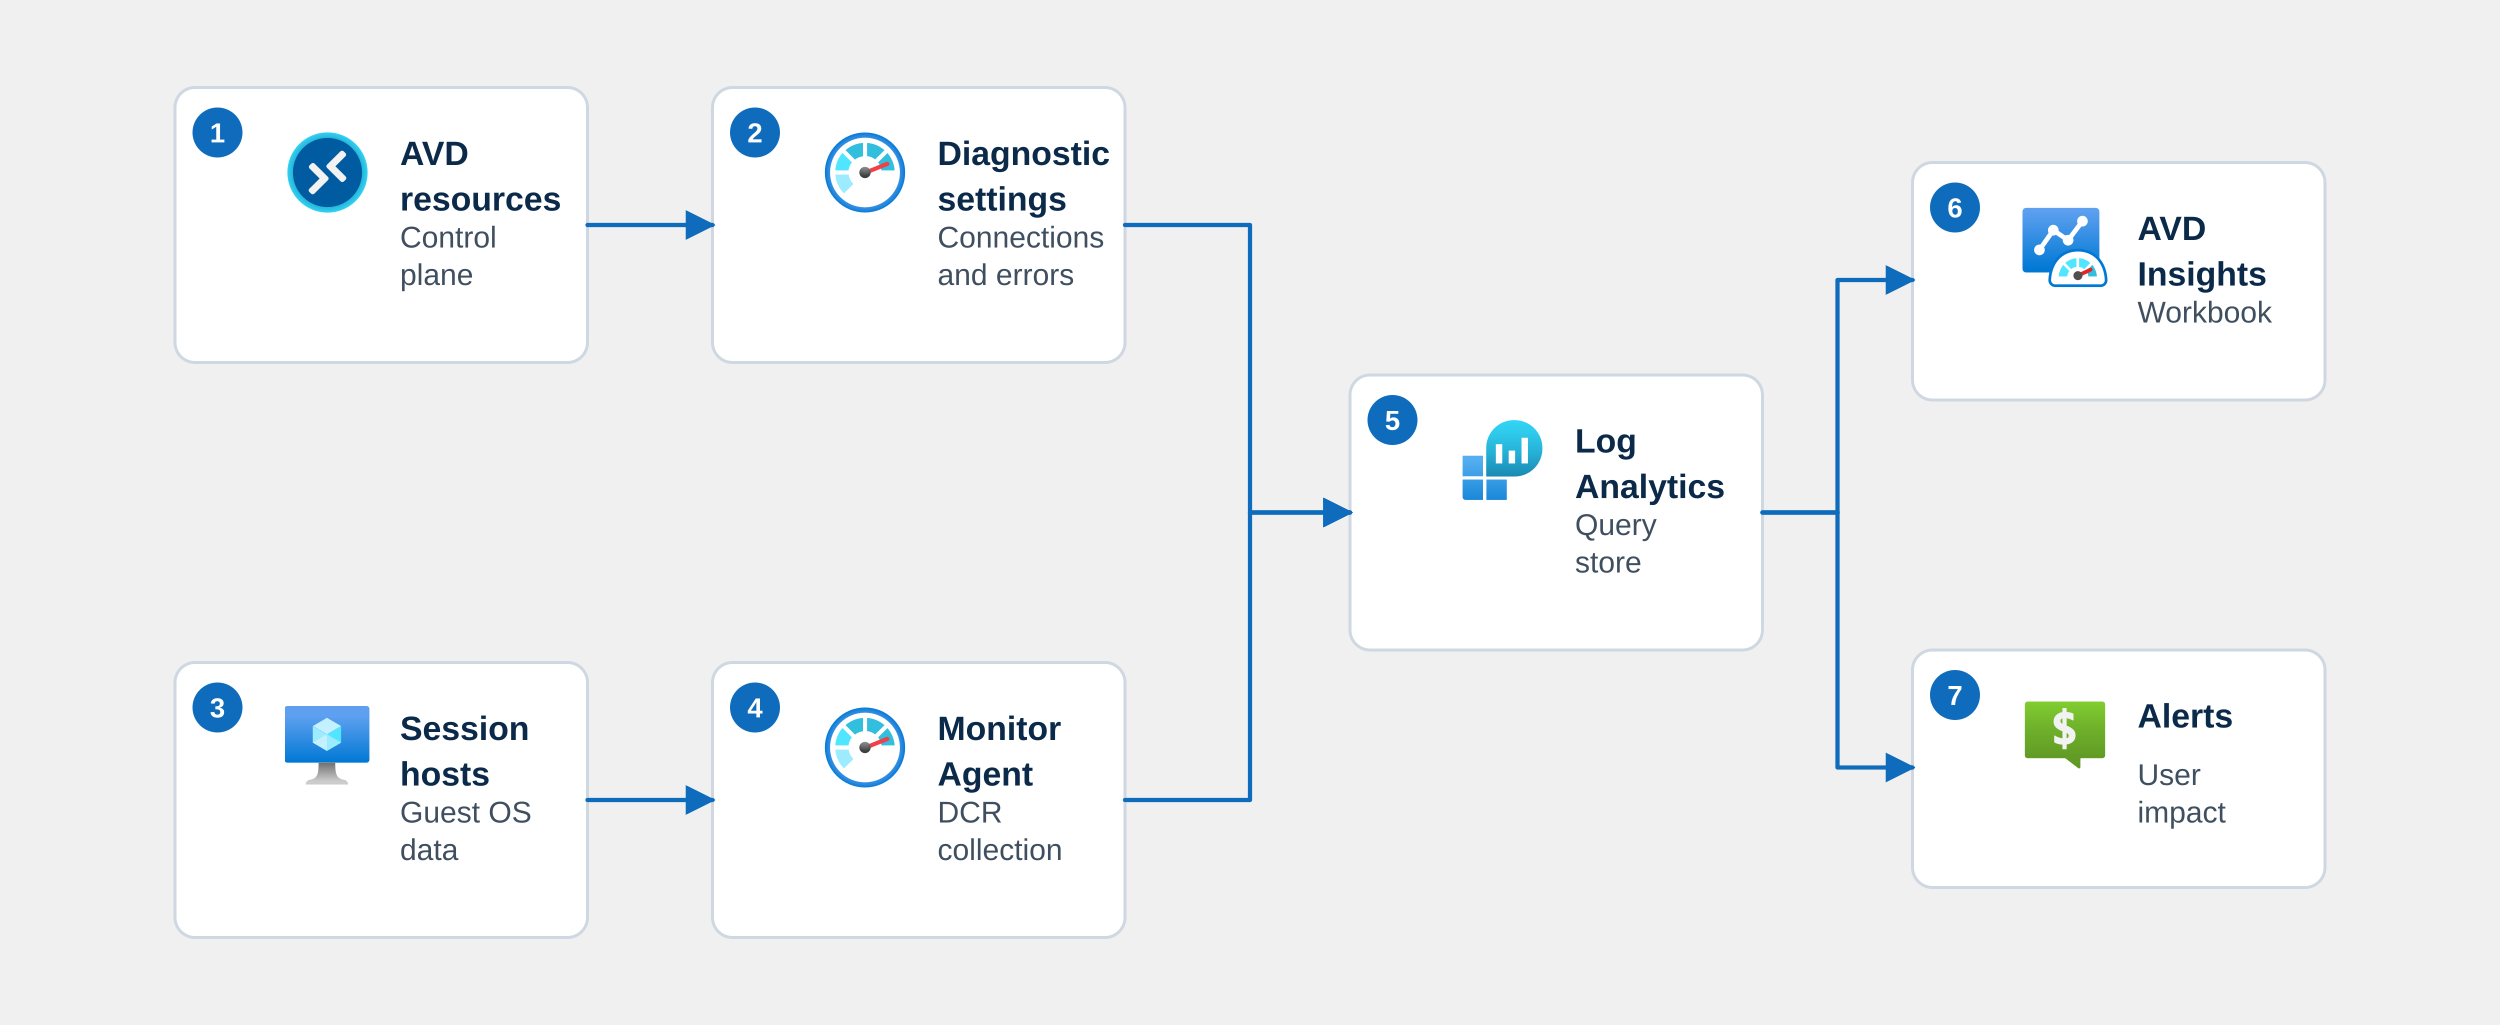
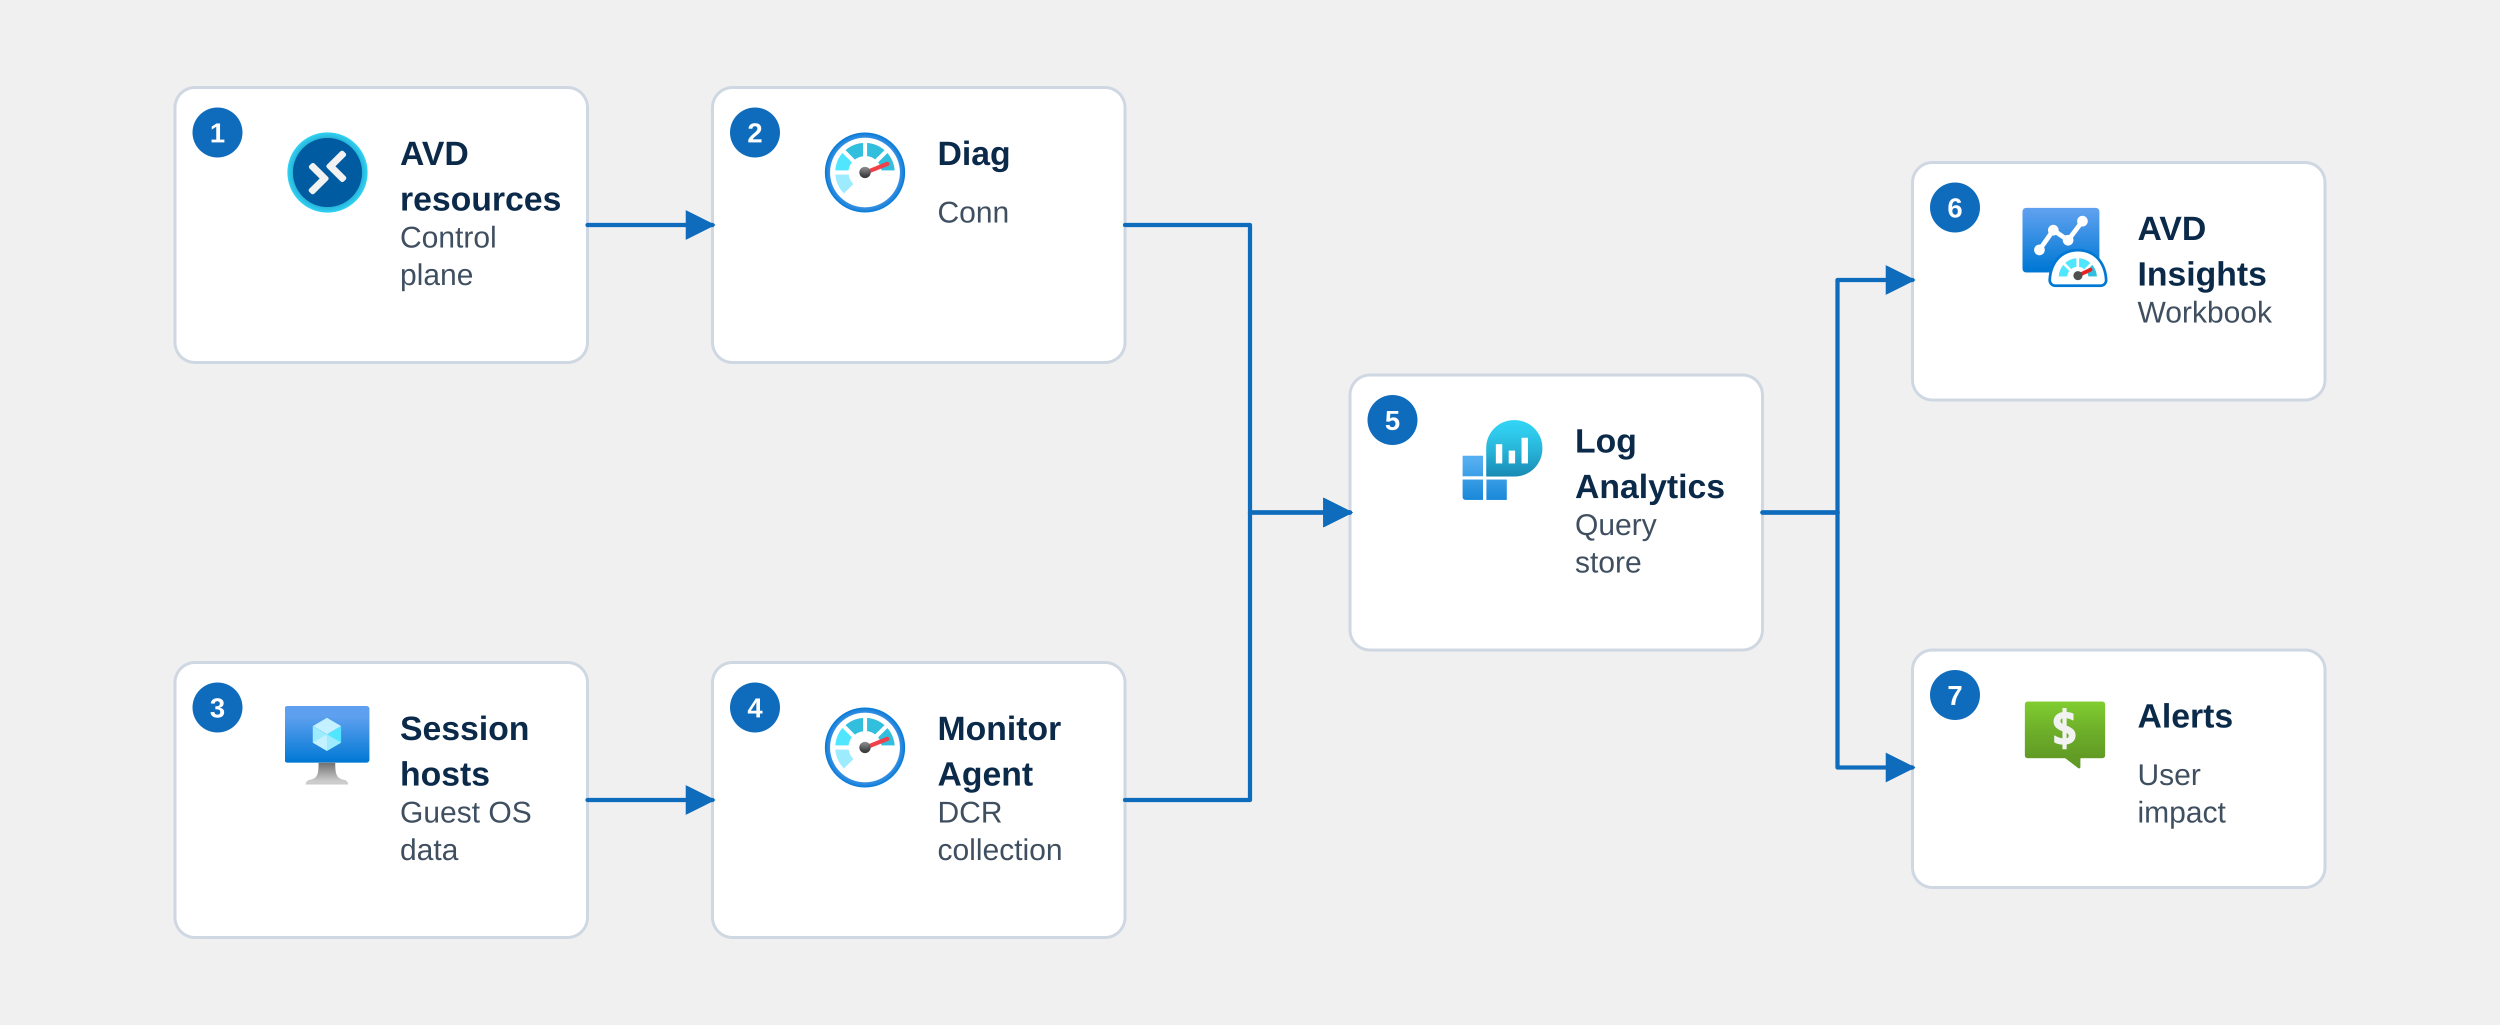
<svg xmlns="http://www.w3.org/2000/svg" viewBox="0 95 1000 410" width="1000" height="410" font-family="'Segoe UI', 'Segoe UI Variable', system-ui, -apple-system, 'Helvetica Neue', Arial, sans-serif" role="img" aria-labelledby="t d">
  <defs>
    <marker id="arrow" viewBox="0 0 10 10" refX="9" refY="5" markerWidth="7" markerHeight="7" orient="auto-start-reverse">
      <path d="M0,0 L10,5 L0,10 z" fill="#0f6cbd" />
    </marker>
    <marker id="arrow-dashed" viewBox="0 0 10 10" refX="9" refY="5" markerWidth="7" markerHeight="7" orient="auto-start-reverse">
      <path d="M0,0 L10,5 L0,10 z" fill="#6f93bf" />
    </marker>
  </defs>
  <rect x="70" y="130" width="165" height="110" rx="8" fill="#ffffff" stroke="#cfd8e2" stroke-width="1.2" />
  <circle cx="87" cy="148" r="10" fill="#0f6cbd" />
  <text x="87" y="151.96" font-size="11" font-weight="700" fill="#ffffff" text-anchor="middle">1</text>
  <svg x="114" y="147" width="34" height="34" viewBox="0 0 18 18">
    <defs>
      <radialGradient id="i1-e9a2b8bf-efad-4e15-89f0-635373400131" cx="9" cy="9" r="8.5" gradientUnits="userSpaceOnUse">
        <stop offset="0" stop-color="#198ab3" />
        <stop offset="0.382" stop-color="#1a8cb5" />
        <stop offset="0.576" stop-color="#1c94bc" />
        <stop offset="0.727" stop-color="#21a1c8" />
        <stop offset="0.856" stop-color="#27b4d8" />
        <stop offset="0.97" stop-color="#2fccee" />
        <stop offset="1" stop-color="#32d4f5" />
      </radialGradient>
    </defs>
    <g id="i1-faeec9e4-44b9-413a-8332-867d334dcda2">
      <g>
        <circle cx="9" cy="9" r="8.5" fill="url(#i1-e9a2b8bf-efad-4e15-89f0-635373400131)" />
        <circle cx="9" cy="9" r="7.321" fill="#005ba1" />
      </g>
      <g>
        <path d="M9.1,9.937,6.266,7.125a.507.507,0,0,0-.709,0L5.2,7.48a.469.469,0,0,0-.143.337.476.476,0,0,0,.141.339l2.132,2.122L5.152,12.441a.473.473,0,0,0,0,.676l.361.355a.507.507,0,0,0,.709,0L9.1,10.612a.475.475,0,0,0,.141-.338A.468.468,0,0,0,9.1,9.937Z" fill="#f2f2f2" />
        <path d="M8.755,7.678a.475.475,0,0,0,.141.338l2.88,2.859a.507.507,0,0,0,.709,0l.361-.356a.469.469,0,0,0,.143-.337.475.475,0,0,0-.141-.338L10.674,7.682l2.132-2.123a.475.475,0,0,0,.141-.338.469.469,0,0,0-.143-.337l-.361-.356a.507.507,0,0,0-.709,0L8.9,7.34A.472.472,0,0,0,8.755,7.678Z" fill="#f2f2f2" />
      </g>
    </g>
  </svg>
  <text x="160" y="161.0" font-size="13.5" font-weight="700" fill="#0b2a4a" text-anchor="start">AVD</text>
  <text x="160" y="179.225" font-size="13.5" font-weight="700" fill="#0b2a4a" text-anchor="start">resources</text>
  <text x="160" y="194.0" font-size="12" font-weight="400" fill="#3f4f60" text-anchor="start">Control</text>
  <text x="160" y="209.0" font-size="12" font-weight="400" fill="#3f4f60" text-anchor="start">plane</text>
  <rect x="285" y="130" width="165" height="110" rx="8" fill="#ffffff" stroke="#cfd8e2" stroke-width="1.2" />
  <circle cx="302" cy="148" r="10" fill="#0f6cbd" />
  <text x="302" y="151.96" font-size="11" font-weight="700" fill="#ffffff" text-anchor="middle">2</text>
  <svg x="329" y="147" width="34" height="34" viewBox="0 0 18 18">
    <defs>
      <radialGradient id="i2-ac8b32da-30ca-4b92-8d0f-8d2d5ef278a0" cx="5.72" cy="7.45" r="8.42" gradientTransform="translate(3.23 1.51) scale(1.01 1.01)" gradientUnits="userSpaceOnUse">
        <stop offset="0.18" stop-color="#5ea0ef" />
        <stop offset="0.56" stop-color="#5c9fee" />
        <stop offset="0.69" stop-color="#559ced" />
        <stop offset="0.78" stop-color="#4a97e9" />
        <stop offset="0.86" stop-color="#3990e4" />
        <stop offset="0.93" stop-color="#2387de" />
        <stop offset="0.99" stop-color="#087bd6" />
        <stop offset="1" stop-color="#0078d4" />
      </radialGradient>
      <radialGradient id="i2-a9954820-cb38-4943-9842-f0a568d2b015" cx="28.18" cy="202.29" r="2.7" gradientTransform="translate(-17.77 -185.01) scale(0.95)" gradientUnits="userSpaceOnUse">
        <stop offset="0.19" stop-color="#8c8e90" />
        <stop offset="0.35" stop-color="#848688" />
        <stop offset="0.6" stop-color="#6e7071" />
        <stop offset="0.91" stop-color="#4a4b4c" />
        <stop offset="1" stop-color="#3e3f3f" />
      </radialGradient>
    </defs>
    <ellipse cx="9" cy="9" rx="8.5" ry="8.47" fill="url(#i2-ac8b32da-30ca-4b92-8d0f-8d2d5ef278a0)" />
    <ellipse cx="9" cy="9" rx="7.4" ry="7.37" fill="#fff" />
    <path d="M2.72,9.44a6.24,6.24,0,0,0,1.82,4l2-2a3.53,3.53,0,0,1-1-2Z" fill="#9cebff" />
    <path d="M13.13,4.27A6.25,6.25,0,0,0,9.44,2.74V5.53a3.41,3.41,0,0,1,1.71.7Z" fill="#32bedd" />
    <path d="M4.87,4.27l2,2a3.41,3.41,0,0,1,1.71-.7V2.74A6.25,6.25,0,0,0,4.87,4.27Z" fill="#32bedd" />
    <path d="M11.78,6.85a3.6,3.6,0,0,1,.71,1.71h2.79a6.16,6.16,0,0,0-1.53-3.67Z" fill="#32bedd" />
    <path d="M6.22,6.85l-2-2A6.16,6.16,0,0,0,2.72,8.56H5.51A3.6,3.6,0,0,1,6.22,6.85Z" fill="#50e6ff" />
    <path d="M14.14,7a.45.45,0,0,0-.57-.25L9.45,8.41l.32.81,4.12-1.63A.44.44,0,0,0,14.14,7Z" fill="#f04049" />
    <ellipse cx="9" cy="9" rx="1.2" ry="1.2" fill="url(#i2-a9954820-cb38-4943-9842-f0a568d2b015)" />
  </svg>
-   <text x="375" y="161.0" font-size="13.5" font-weight="700" fill="#0b2a4a" text-anchor="start">Diagnostic</text>
-   <text x="375" y="179.225" font-size="13.5" font-weight="700" fill="#0b2a4a" text-anchor="start">settings</text>
-   <text x="375" y="194.0" font-size="12" font-weight="400" fill="#3f4f60" text-anchor="start">Connections</text>
-   <text x="375" y="209.0" font-size="12" font-weight="400" fill="#3f4f60" text-anchor="start">and errors</text>
+   <text x="375" y="161.0" font-size="13.5" font-weight="700" fill="#0b2a4a" text-anchor="start">Diag</text>
+   <text x="375" y="184.0" font-size="12" font-weight="400" fill="#3f4f60" text-anchor="start">Conn</text>
  <rect x="70" y="360" width="165" height="110" rx="8" fill="#ffffff" stroke="#cfd8e2" stroke-width="1.2" />
  <circle cx="87" cy="378" r="10" fill="#0f6cbd" />
  <text x="87" y="381.96" font-size="11" font-weight="700" fill="#ffffff" text-anchor="middle">3</text>
  <svg x="114" y="377" width="34" height="34" viewBox="0 0 18 18">
    <defs>
      <linearGradient id="i3-f34d9569-2bd0-4002-8f16-3d01d8106cb5" x1="8.88" y1="12.21" x2="8.88" y2="0.21" gradientUnits="userSpaceOnUse">
        <stop offset="0" stop-color="#0078d4" />
        <stop offset="0.82" stop-color="#5ea0ef" />
      </linearGradient>
      <linearGradient id="i3-bdb45a0b-eb58-4970-a60a-fb2ce314f866" x1="8.88" y1="16.84" x2="8.88" y2="12.21" gradientUnits="userSpaceOnUse">
        <stop offset="0.15" stop-color="#ccc" />
        <stop offset="1" stop-color="#707070" />
      </linearGradient>
    </defs>
    <rect x="-0.12" y="0.21" width="18" height="12" rx="0.6" fill="url(#i3-f34d9569-2bd0-4002-8f16-3d01d8106cb5)" />
    <polygon points="11.88 4.46 11.88 7.95 8.88 9.71 8.88 6.21 11.88 4.46" fill="#50e6ff" />
    <polygon points="11.88 4.46 8.88 6.22 5.88 4.46 8.88 2.71 11.88 4.46" fill="#c3f1ff" />
    <polygon points="8.88 6.22 8.88 9.71 5.88 7.95 5.88 4.46 8.88 6.22" fill="#9cebff" />
    <polygon points="5.88 7.95 8.88 6.21 8.88 9.71 5.88 7.95" fill="#c3f1ff" />
    <polygon points="11.88 7.95 8.88 6.21 8.88 9.71 11.88 7.95" fill="#9cebff" />
    <path d="M12.49,15.84c-1.78-.28-1.85-1.56-1.85-3.63H7.11c0,2.07-.06,3.35-1.84,3.63a1,1,0,0,0-.89,1h9A1,1,0,0,0,12.49,15.84Z" fill="url(#i3-bdb45a0b-eb58-4970-a60a-fb2ce314f866)" />
  </svg>
  <text x="160" y="391.0" font-size="13.5" font-weight="700" fill="#0b2a4a" text-anchor="start">Session</text>
  <text x="160" y="409.225" font-size="13.5" font-weight="700" fill="#0b2a4a" text-anchor="start">hosts</text>
  <text x="160" y="424.0" font-size="12" font-weight="400" fill="#3f4f60" text-anchor="start">Guest OS</text>
  <text x="160" y="439.0" font-size="12" font-weight="400" fill="#3f4f60" text-anchor="start">data</text>
  <rect x="285" y="360" width="165" height="110" rx="8" fill="#ffffff" stroke="#cfd8e2" stroke-width="1.2" />
  <circle cx="302" cy="378" r="10" fill="#0f6cbd" />
  <text x="302" y="381.96" font-size="11" font-weight="700" fill="#ffffff" text-anchor="middle">4</text>
  <svg x="329" y="377" width="34" height="34" viewBox="0 0 18 18">
    <defs>
      <radialGradient id="i4-ac8b32da-30ca-4b92-8d0f-8d2d5ef278a0" cx="5.72" cy="7.45" r="8.42" gradientTransform="translate(3.23 1.51) scale(1.01 1.01)" gradientUnits="userSpaceOnUse">
        <stop offset="0.18" stop-color="#5ea0ef" />
        <stop offset="0.56" stop-color="#5c9fee" />
        <stop offset="0.69" stop-color="#559ced" />
        <stop offset="0.78" stop-color="#4a97e9" />
        <stop offset="0.86" stop-color="#3990e4" />
        <stop offset="0.93" stop-color="#2387de" />
        <stop offset="0.99" stop-color="#087bd6" />
        <stop offset="1" stop-color="#0078d4" />
      </radialGradient>
      <radialGradient id="i4-a9954820-cb38-4943-9842-f0a568d2b015" cx="28.18" cy="202.29" r="2.7" gradientTransform="translate(-17.77 -185.01) scale(0.95)" gradientUnits="userSpaceOnUse">
        <stop offset="0.19" stop-color="#8c8e90" />
        <stop offset="0.35" stop-color="#848688" />
        <stop offset="0.6" stop-color="#6e7071" />
        <stop offset="0.91" stop-color="#4a4b4c" />
        <stop offset="1" stop-color="#3e3f3f" />
      </radialGradient>
    </defs>
    <ellipse cx="9" cy="9" rx="8.5" ry="8.47" fill="url(#i4-ac8b32da-30ca-4b92-8d0f-8d2d5ef278a0)" />
    <ellipse cx="9" cy="9" rx="7.4" ry="7.37" fill="#fff" />
    <path d="M2.72,9.44a6.24,6.24,0,0,0,1.82,4l2-2a3.53,3.53,0,0,1-1-2Z" fill="#9cebff" />
    <path d="M13.13,4.27A6.25,6.25,0,0,0,9.44,2.74V5.53a3.41,3.41,0,0,1,1.71.7Z" fill="#32bedd" />
    <path d="M4.87,4.27l2,2a3.41,3.41,0,0,1,1.71-.7V2.74A6.25,6.25,0,0,0,4.87,4.27Z" fill="#32bedd" />
    <path d="M11.78,6.85a3.6,3.6,0,0,1,.71,1.71h2.79a6.16,6.16,0,0,0-1.53-3.67Z" fill="#32bedd" />
    <path d="M6.22,6.85l-2-2A6.16,6.16,0,0,0,2.72,8.56H5.51A3.6,3.6,0,0,1,6.22,6.85Z" fill="#50e6ff" />
    <path d="M14.14,7a.45.45,0,0,0-.57-.25L9.45,8.41l.32.81,4.12-1.63A.44.44,0,0,0,14.14,7Z" fill="#f04049" />
    <ellipse cx="9" cy="9" rx="1.2" ry="1.2" fill="url(#i4-a9954820-cb38-4943-9842-f0a568d2b015)" />
  </svg>
  <text x="375" y="391.0" font-size="13.5" font-weight="700" fill="#0b2a4a" text-anchor="start">Monitor</text>
  <text x="375" y="409.225" font-size="13.5" font-weight="700" fill="#0b2a4a" text-anchor="start">Agent</text>
  <text x="375" y="424.0" font-size="12" font-weight="400" fill="#3f4f60" text-anchor="start">DCR</text>
  <text x="375" y="439.0" font-size="12" font-weight="400" fill="#3f4f60" text-anchor="start">collection</text>
  <rect x="540" y="245" width="165" height="110" rx="8" fill="#ffffff" stroke="#cfd8e2" stroke-width="1.2" />
  <circle cx="557" cy="263" r="10" fill="#0f6cbd" />
  <text x="557" y="266.96" font-size="11" font-weight="700" fill="#ffffff" text-anchor="middle">5</text>
  <svg x="584" y="262" width="34" height="34" viewBox="0 0 18 18">
    <defs>
      <linearGradient id="i5-a997e203-1d7d-4cb9-b131-5dc44e029b46" x1="5.23" y1="17.45" x2="5.23" y2="8.09" gradientUnits="userSpaceOnUse">
        <stop offset="0" stop-color="#1988d9" />
        <stop offset="0.9" stop-color="#54aef0" />
      </linearGradient>
      <linearGradient id="i5-e122e9d8-aee5-4f1a-a60e-b1eae355daa5" x1="11.5" y1="12.45" x2="11.5" y2="0.55" gradientUnits="userSpaceOnUse">
        <stop offset="0" stop-color="#198ab3" />
        <stop offset="0.01" stop-color="#198bb4" />
        <stop offset="0.44" stop-color="#27b2d7" />
        <stop offset="0.79" stop-color="#2fcbed" />
        <stop offset="1" stop-color="#32d4f5" />
      </linearGradient>
    </defs>
    <path d="M5.59,13.13H9.91v4.32H5.59ZM1.15,17.45H4.87V13.13H.55v3.72A.6.6,0,0,0,1.15,17.45Zm-.6-5H4.87V8.09H.55Z" fill="url(#i5-a997e203-1d7d-4cb9-b131-5dc44e029b46)" />
    <path d="M11.5.55a5.89,5.89,0,0,1,5.95,6,5.89,5.89,0,0,1-5.95,5.95H5.55V6.5A5.89,5.89,0,0,1,11.5.55Z" fill-rule="evenodd" fill="url(#i5-e122e9d8-aee5-4f1a-a60e-b1eae355daa5)" />
    <rect x="7.59" y="5.65" width="1.36" height="4.08" fill="#fff" />
    <rect x="10.31" y="7.01" width="1.36" height="2.72" fill="#fff" />
    <rect x="13.03" y="4.29" width="1.36" height="5.44" fill="#fff" />
  </svg>
  <text x="630" y="276.0" font-size="13.5" font-weight="700" fill="#0b2a4a" text-anchor="start">Log</text>
  <text x="630" y="294.225" font-size="13.5" font-weight="700" fill="#0b2a4a" text-anchor="start">Analytics</text>
  <text x="630" y="309.0" font-size="12" font-weight="400" fill="#3f4f60" text-anchor="start">Query</text>
  <text x="630" y="324.0" font-size="12" font-weight="400" fill="#3f4f60" text-anchor="start">store</text>
  <rect x="765" y="160" width="165" height="95" rx="8" fill="#ffffff" stroke="#cfd8e2" stroke-width="1.2" />
  <circle cx="782" cy="178" r="10" fill="#0f6cbd" />
  <text x="782" y="181.96" font-size="11" font-weight="700" fill="#ffffff" text-anchor="middle">6</text>
  <svg x="809" y="177" width="34" height="34" viewBox="0 0 18 18">
    <defs>
      <linearGradient id="i6-fab66c9e-8ade-4b14-85a1-89a3dd7ceae9" x1="8.141" y1="1.048" x2="8.141" y2="13.741" gradientUnits="userSpaceOnUse">
        <stop offset="0" stop-color="#5ea0ef" />
        <stop offset="1" stop-color="#0078d4" />
      </linearGradient>
    </defs>
    <rect y="0.609" width="16.282" height="13.678" rx="0.761" fill="url(#i6-fab66c9e-8ade-4b14-85a1-89a3dd7ceae9)" />
    <ellipse cx="6.524" cy="5.329" rx="1.131" ry="1.137" fill="#fff" />
    <ellipse cx="9.659" cy="7.46" rx="1.131" ry="1.137" fill="#fff" />
    <ellipse cx="12.695" cy="3.422" rx="1.131" ry="1.137" fill="#fff" />
    <ellipse cx="3.587" cy="9.511" rx="1.131" ry="1.137" fill="#fff" />
    <polygon points="3.996 9.798 3.177 9.224 6.398 4.64 9.546 6.778 12.296 3.122 13.095 3.723 9.773 8.141 6.65 6.02 3.996 9.798" fill="#fff" />
    <path d="M6.931,17.092a1.169,1.169,0,0,1-1.168-1.167c.2-3.889,2.539-6.362,5.974-6.362s5.79,2.473,5.974,6.3A1.17,1.17,0,0,1,16.6,17.09l-9.67,0Z" fill="#fff" />
    <path d="M11.737,9.85c3.427,0,5.52,2.549,5.687,6.029a.881.881,0,0,1-.836.924H6.931a.88.88,0,0,1-.881-.88c0-.015,0-.03,0-.046C6.227,12.4,8.316,9.85,11.737,9.85m0-.575c-3.6,0-6.058,2.581-6.26,6.574v.076a1.458,1.458,0,0,0,1.456,1.454h9.626l.059,0A1.457,1.457,0,0,0,18,15.85c-.189-3.932-2.705-6.575-6.261-6.575Z" fill="#0078d4" />
    <path d="M14.368,12.272a3.991,3.991,0,0,0-2.382-1.014v1.851a2.224,2.224,0,0,1,1.106.472Z" fill="#50e6ff" />
    <path d="M9.044,12.272l1.276,1.309a2.224,2.224,0,0,1,1.106-.472V11.258A3.994,3.994,0,0,0,9.044,12.272Z" fill="#50e6ff" />
    <path d="M13.5,13.993a2.35,2.35,0,0,1,.462,1.136h1.8a4.231,4.231,0,0,0-.987-2.445Z" fill="#32bedd" />
    <path d="M9.917,13.993,8.641,12.684a4.223,4.223,0,0,0-.986,2.445h1.8A2.352,2.352,0,0,1,9.917,13.993Z" fill="#50e6ff" />
    <path d="M14.773,13.526a.4.4,0,0,0-.363-.233.388.388,0,0,0-.167.038l-2.772,1.3.334.726,2.775-1.3A.4.4,0,0,0,14.773,13.526Z" fill="#e62323" />
    <circle cx="11.737" cy="14.963" r="0.954" fill="#4f4f4f" />
  </svg>
  <text x="855" y="191.0" font-size="13.5" font-weight="700" fill="#0b2a4a" text-anchor="start">AVD</text>
  <text x="855" y="209.225" font-size="13.5" font-weight="700" fill="#0b2a4a" text-anchor="start">Insights</text>
  <text x="855" y="224.0" font-size="12" font-weight="400" fill="#3f4f60" text-anchor="start">Workbook</text>
  <rect x="765" y="355" width="165" height="95" rx="8" fill="#ffffff" stroke="#cfd8e2" stroke-width="1.2" />
  <circle cx="782" cy="373" r="10" fill="#0f6cbd" />
  <text x="782" y="376.96" font-size="11" font-weight="700" fill="#ffffff" text-anchor="middle">7</text>
  <svg x="809" y="372" width="34" height="34" viewBox="0 0 18 18">
    <defs>
      <linearGradient id="i7-b69628e4-f1fb-4b63-9c34-e2d84c36afc4" x1="9" y1="17.198" x2="9" y2="-3.282" gradientUnits="userSpaceOnUse">
        <stop offset="0" stop-color="#5e9624" />
        <stop offset="0.183" stop-color="#629c25" />
        <stop offset="0.435" stop-color="#6dae2a" />
        <stop offset="0.726" stop-color="#7fcb30" />
        <stop offset="0.822" stop-color="#86d633" />
      </linearGradient>
    </defs>
    <g id="i7-a0c8ba28-a0da-4e78-8fdc-d8090f0226f2">
      <g>
        <path d="M17.5,2.5V13.332a.583.583,0,0,1-.584.581H12.4a.142.142,0,0,0-.142.141V15.8a.284.284,0,0,1-.456.224L9.079,13.943a.145.145,0,0,0-.087-.03H1.084A.583.583,0,0,1,.5,13.332V2.5a.584.584,0,0,1,.584-.582H16.916A.584.584,0,0,1,17.5,2.5Z" fill="url(#i7-b69628e4-f1fb-4b63-9c34-e2d84c36afc4)" />
        <path d="M10.772,7.857h0a3.811,3.811,0,0,0-1.424-.839V5.454a3.444,3.444,0,0,1,1.286.455.11.11,0,0,0,.111,0,.109.109,0,0,0,.056-.1V4.556a.11.11,0,0,0-.056-.1,3.37,3.37,0,0,0-1.4-.325V3.392a.11.11,0,0,0-.11-.11H8.563a.11.11,0,0,0-.11.11v.766a2.3,2.3,0,0,0-1.313.614A1.8,1.8,0,0,0,6.584,6.1a1.788,1.788,0,0,0,.454,1.271,3.874,3.874,0,0,0,1.415.836V9.7a3.684,3.684,0,0,1-.8-.2,2.6,2.6,0,0,1-.763-.382.111.111,0,0,0-.176.089V10.5a.112.112,0,0,0,.059.1,3.883,3.883,0,0,0,1.685.439v.874a.111.111,0,0,0,.11.111h.675a.111.111,0,0,0,.11-.111V11A2.39,2.39,0,0,0,10.72,10.4a1.77,1.77,0,0,0,.514-1.319A1.721,1.721,0,0,0,10.772,7.857ZM9.787,9.135v.008a.5.5,0,0,1-.438.53v-1.1C9.636,8.734,9.783,8.922,9.787,9.135ZM8.033,6.023a.512.512,0,0,1,.42-.536V6.639A.726.726,0,0,1,8.033,6.023Z" fill="#f2f2f2" />
      </g>
    </g>
  </svg>
  <text x="855" y="386.0" font-size="13.5" font-weight="700" fill="#0b2a4a" text-anchor="start">Alerts</text>
  <text x="855" y="409.0" font-size="12" font-weight="400" fill="#3f4f60" text-anchor="start">User</text>
  <text x="855" y="424.0" font-size="12" font-weight="400" fill="#3f4f60" text-anchor="start">impact</text>
  <path d="M235,185 L285,185" fill="none" stroke="#0f6cbd" stroke-width="1.7" stroke-linejoin="round" stroke-linecap="round" marker-end="url(#arrow)" />
  <path d="M450,185 L500,185 L500,300 L540,300" fill="none" stroke="#0f6cbd" stroke-width="1.7" stroke-linejoin="round" stroke-linecap="round" marker-end="url(#arrow)" />
  <path d="M235,415 L285,415" fill="none" stroke="#0f6cbd" stroke-width="1.7" stroke-linejoin="round" stroke-linecap="round" marker-end="url(#arrow)" />
  <path d="M450,415 L500,415 L500,300 L540,300" fill="none" stroke="#0f6cbd" stroke-width="1.7" stroke-linejoin="round" stroke-linecap="round" marker-end="url(#arrow)" />
  <path d="M705,300 L735,300 L735,207 L765,207" fill="none" stroke="#0f6cbd" stroke-width="1.7" stroke-linejoin="round" stroke-linecap="round" marker-end="url(#arrow)" />
  <path d="M705,300 L735,300 L735,402 L765,402" fill="none" stroke="#0f6cbd" stroke-width="1.7" stroke-linejoin="round" stroke-linecap="round" marker-end="url(#arrow)" />
</svg>
